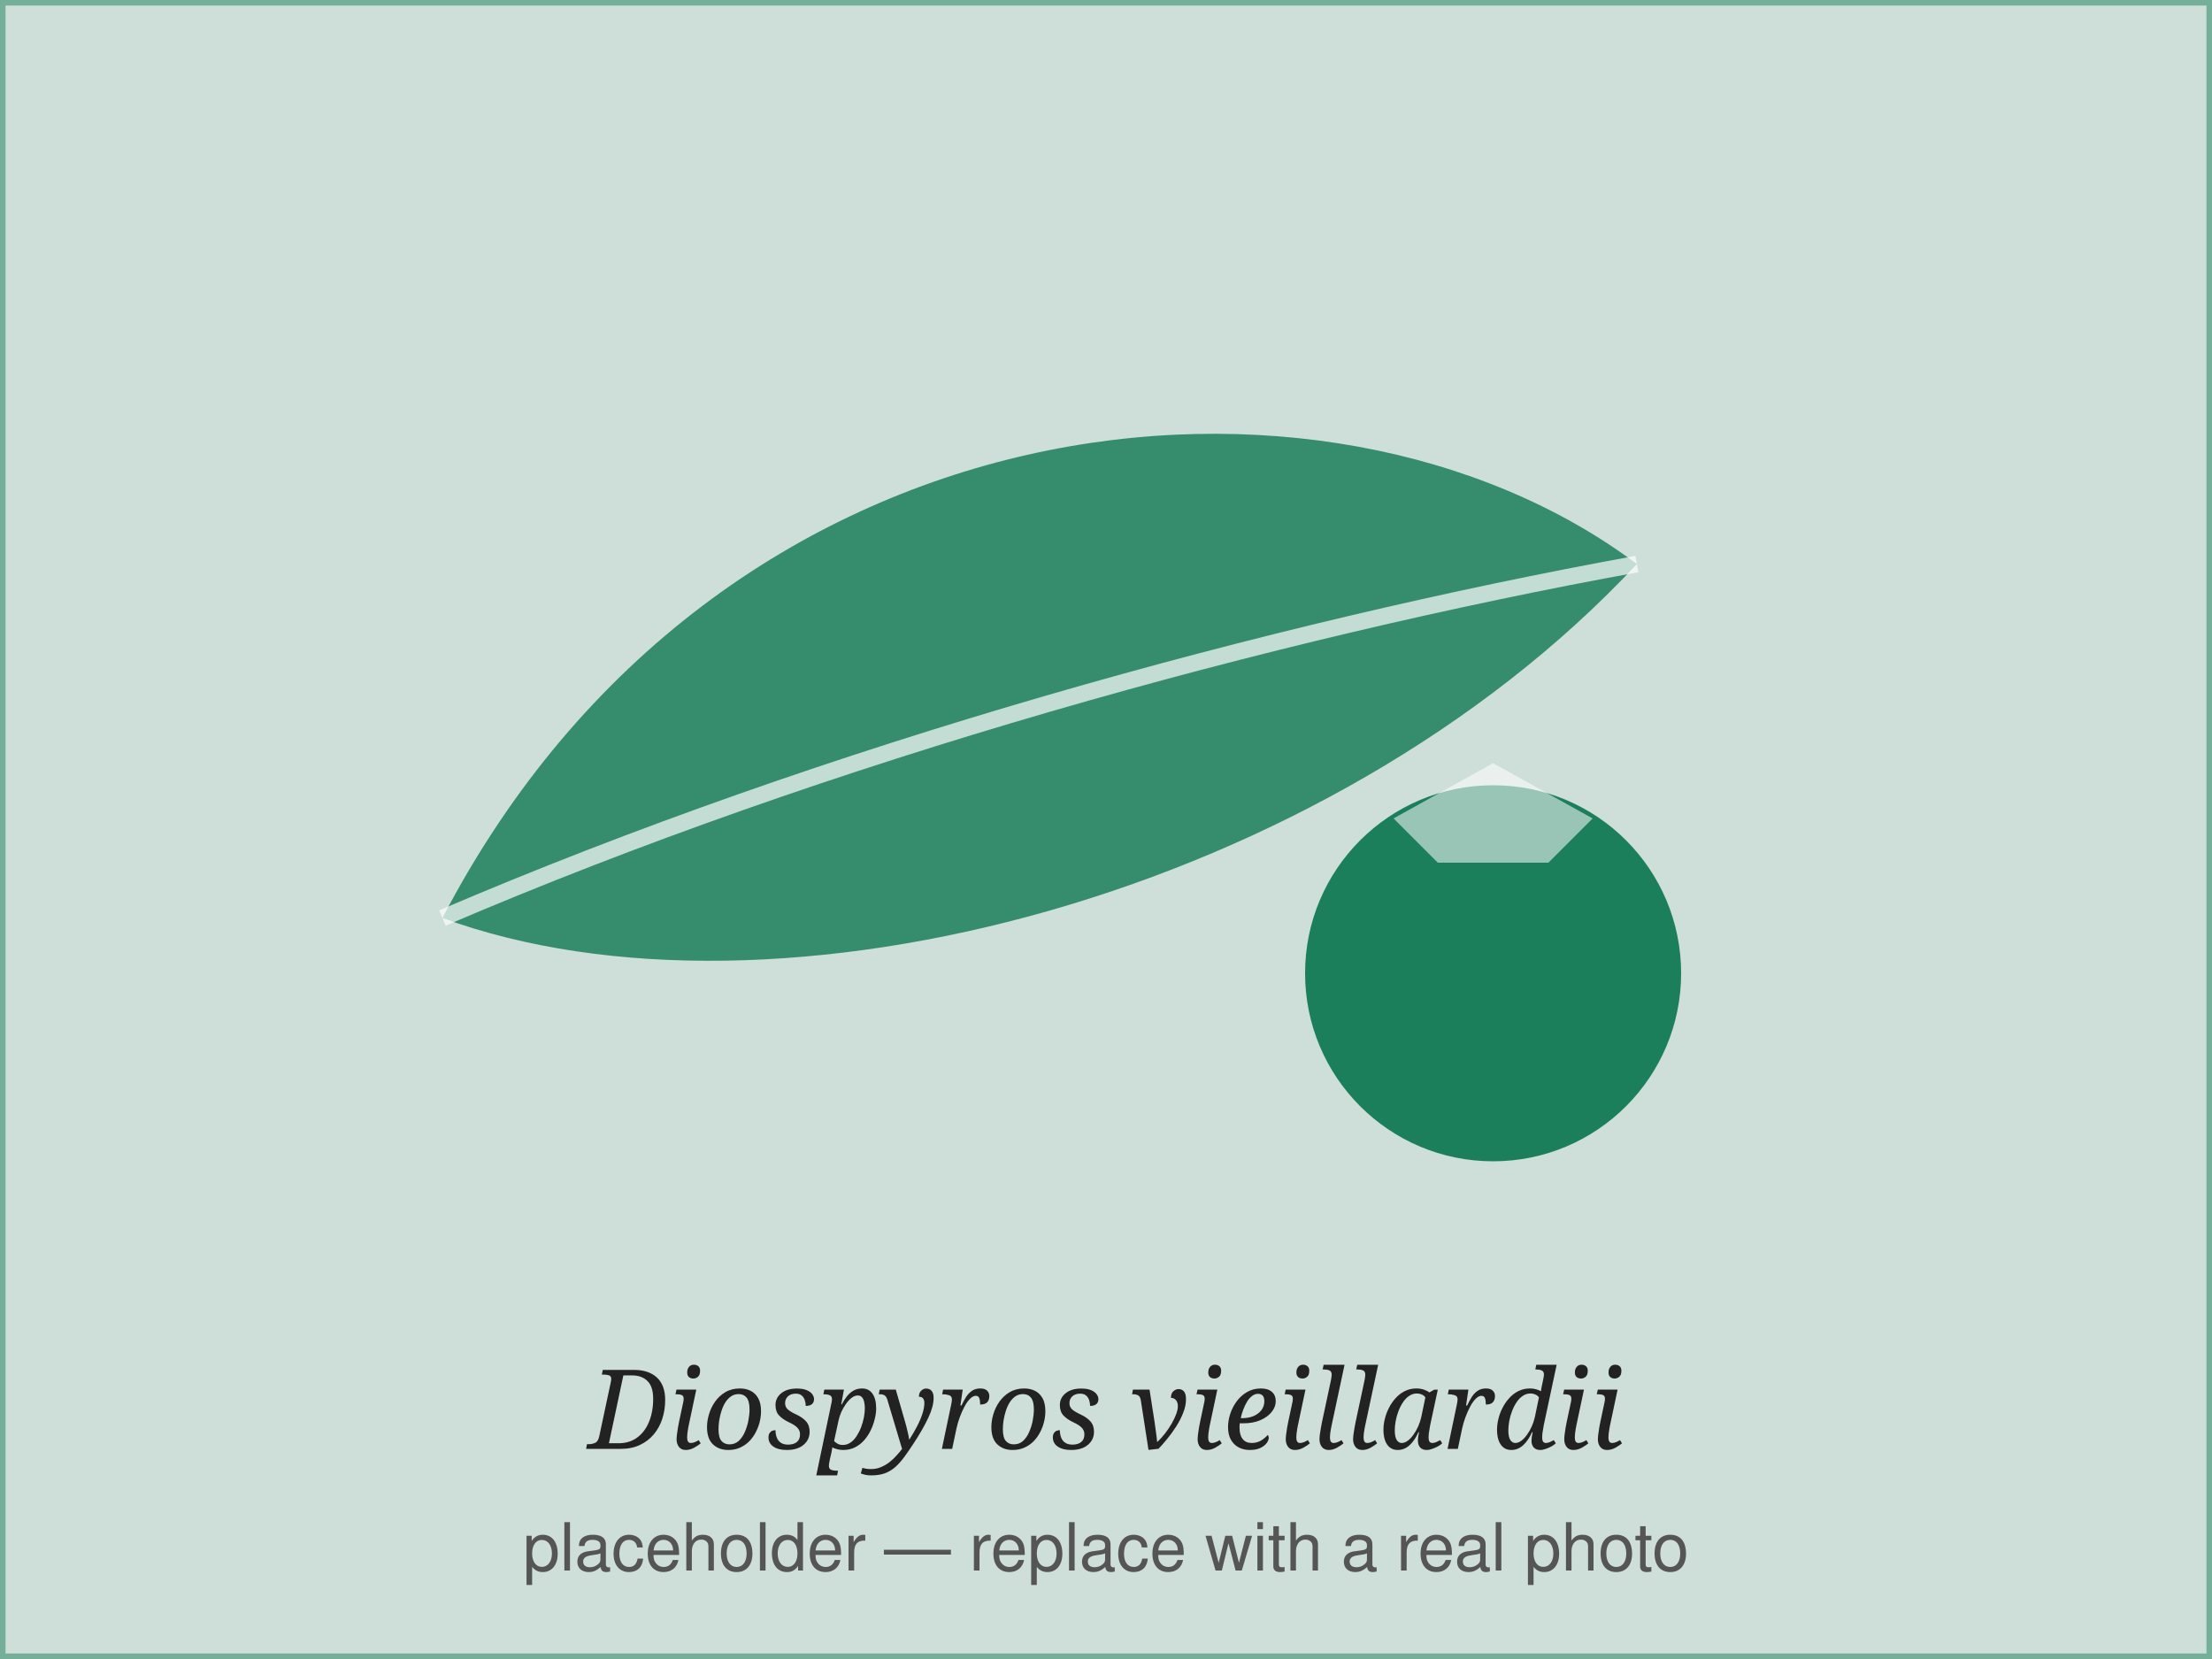
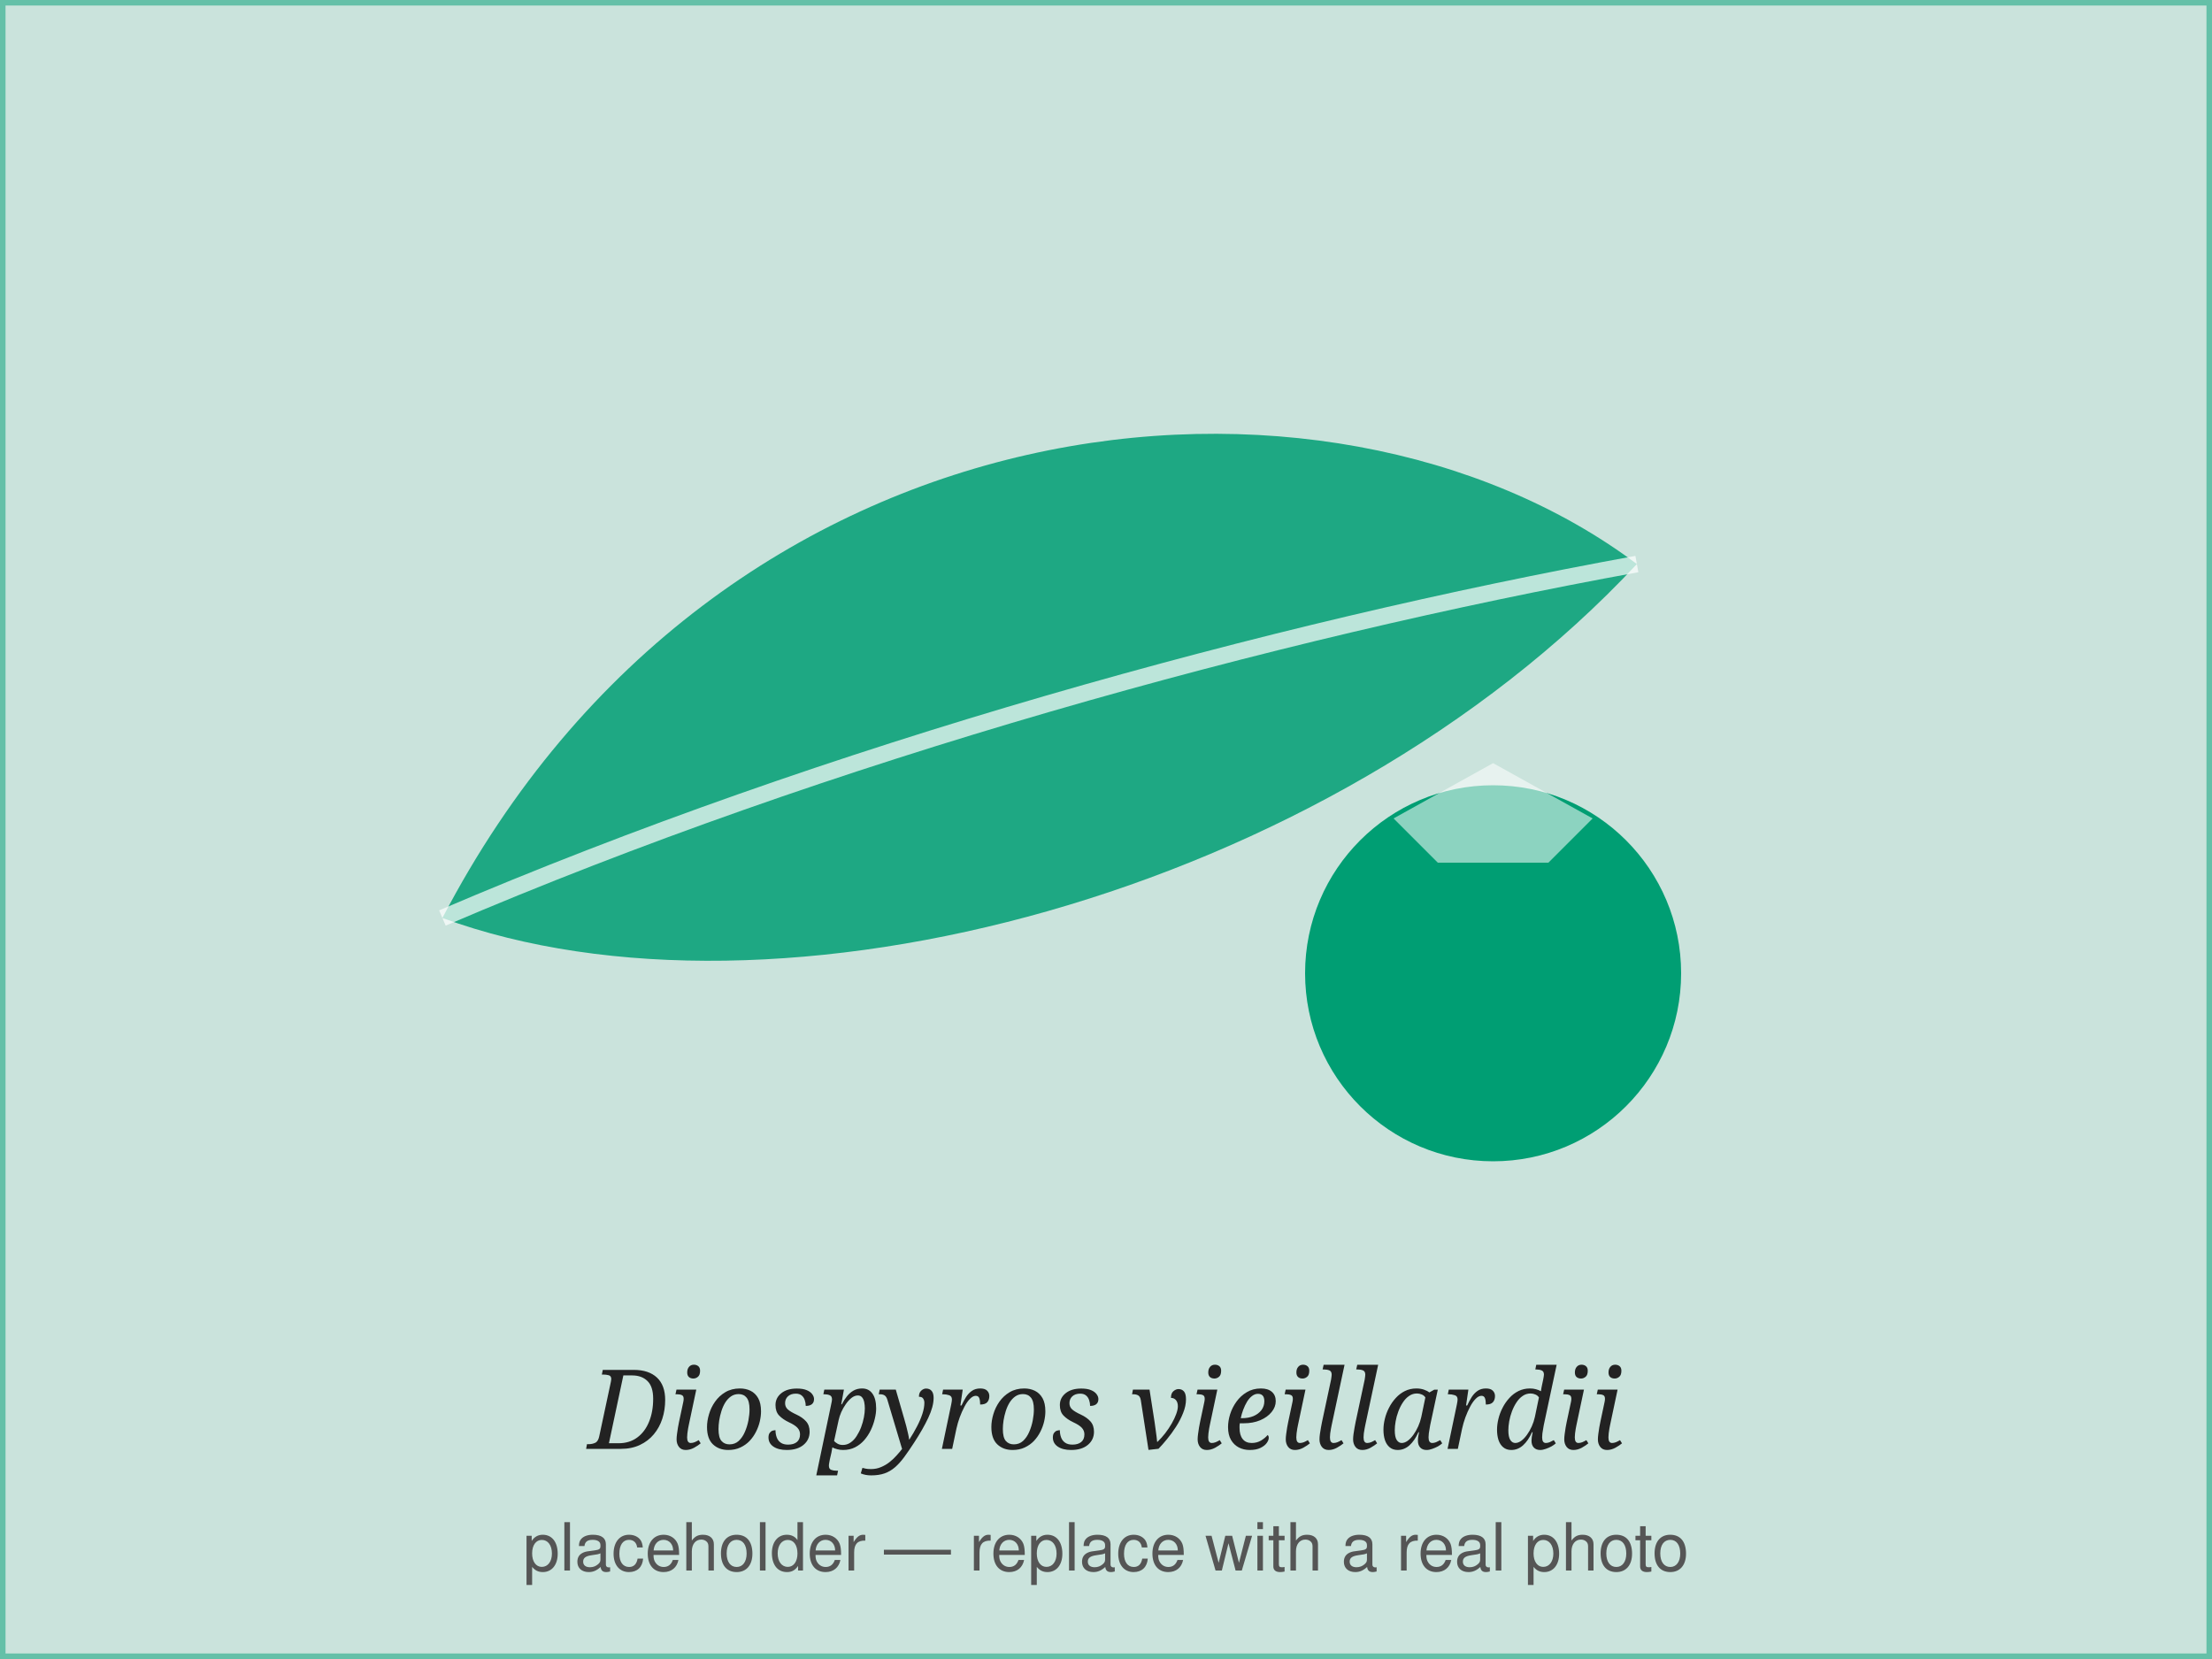
<svg xmlns="http://www.w3.org/2000/svg" viewBox="0 0 400 300" role="img" aria-label="Placeholder for Diospyros vieillardii">
-   <rect width="400" height="300" fill="#1b7f5c" opacity="0.16" />
-   <rect width="400" height="300" fill="none" stroke="#1b7f5c" stroke-width="2" opacity="0.5" />
+   <rect width="400" height="300" fill="#009E73" opacity="0.16" />
+   <rect width="400" height="300" fill="none" stroke="#009E73" stroke-width="2" opacity="0.5" />
  <g transform="translate(200 132)">
-     <path d="M-120 34 C-70 -62 40 -72 96 -30 C40 30 -60 56 -120 34Z" fill="#1b7f5c" opacity="0.85" />
+     <path d="M-120 34 C-70 -62 40 -72 96 -30 C40 30 -60 56 -120 34Z" fill="#009E73" opacity="0.85" />
    <path d="M-120 34 C-50 4 30 -18 96 -30" fill="none" stroke="#fff" stroke-width="3" opacity="0.7" />
-     <circle cx="70" cy="44" r="34" fill="#1b7f5c" />
+     <circle cx="70" cy="44" r="34" fill="#009E73" />
    <path d="M52 16 l18 -10 l18 10 l-8 8 h-20z" fill="#fff" opacity="0.55" />
  </g>
  <text x="200" y="262" text-anchor="middle" font-family="Georgia, serif" font-style="italic" font-size="20" fill="#222">Diospyros vieillardii</text>
  <text x="200" y="284" text-anchor="middle" font-family="Helvetica, Arial, sans-serif" font-size="12" fill="#555">placeholder — replace with a real photo</text>
</svg>
